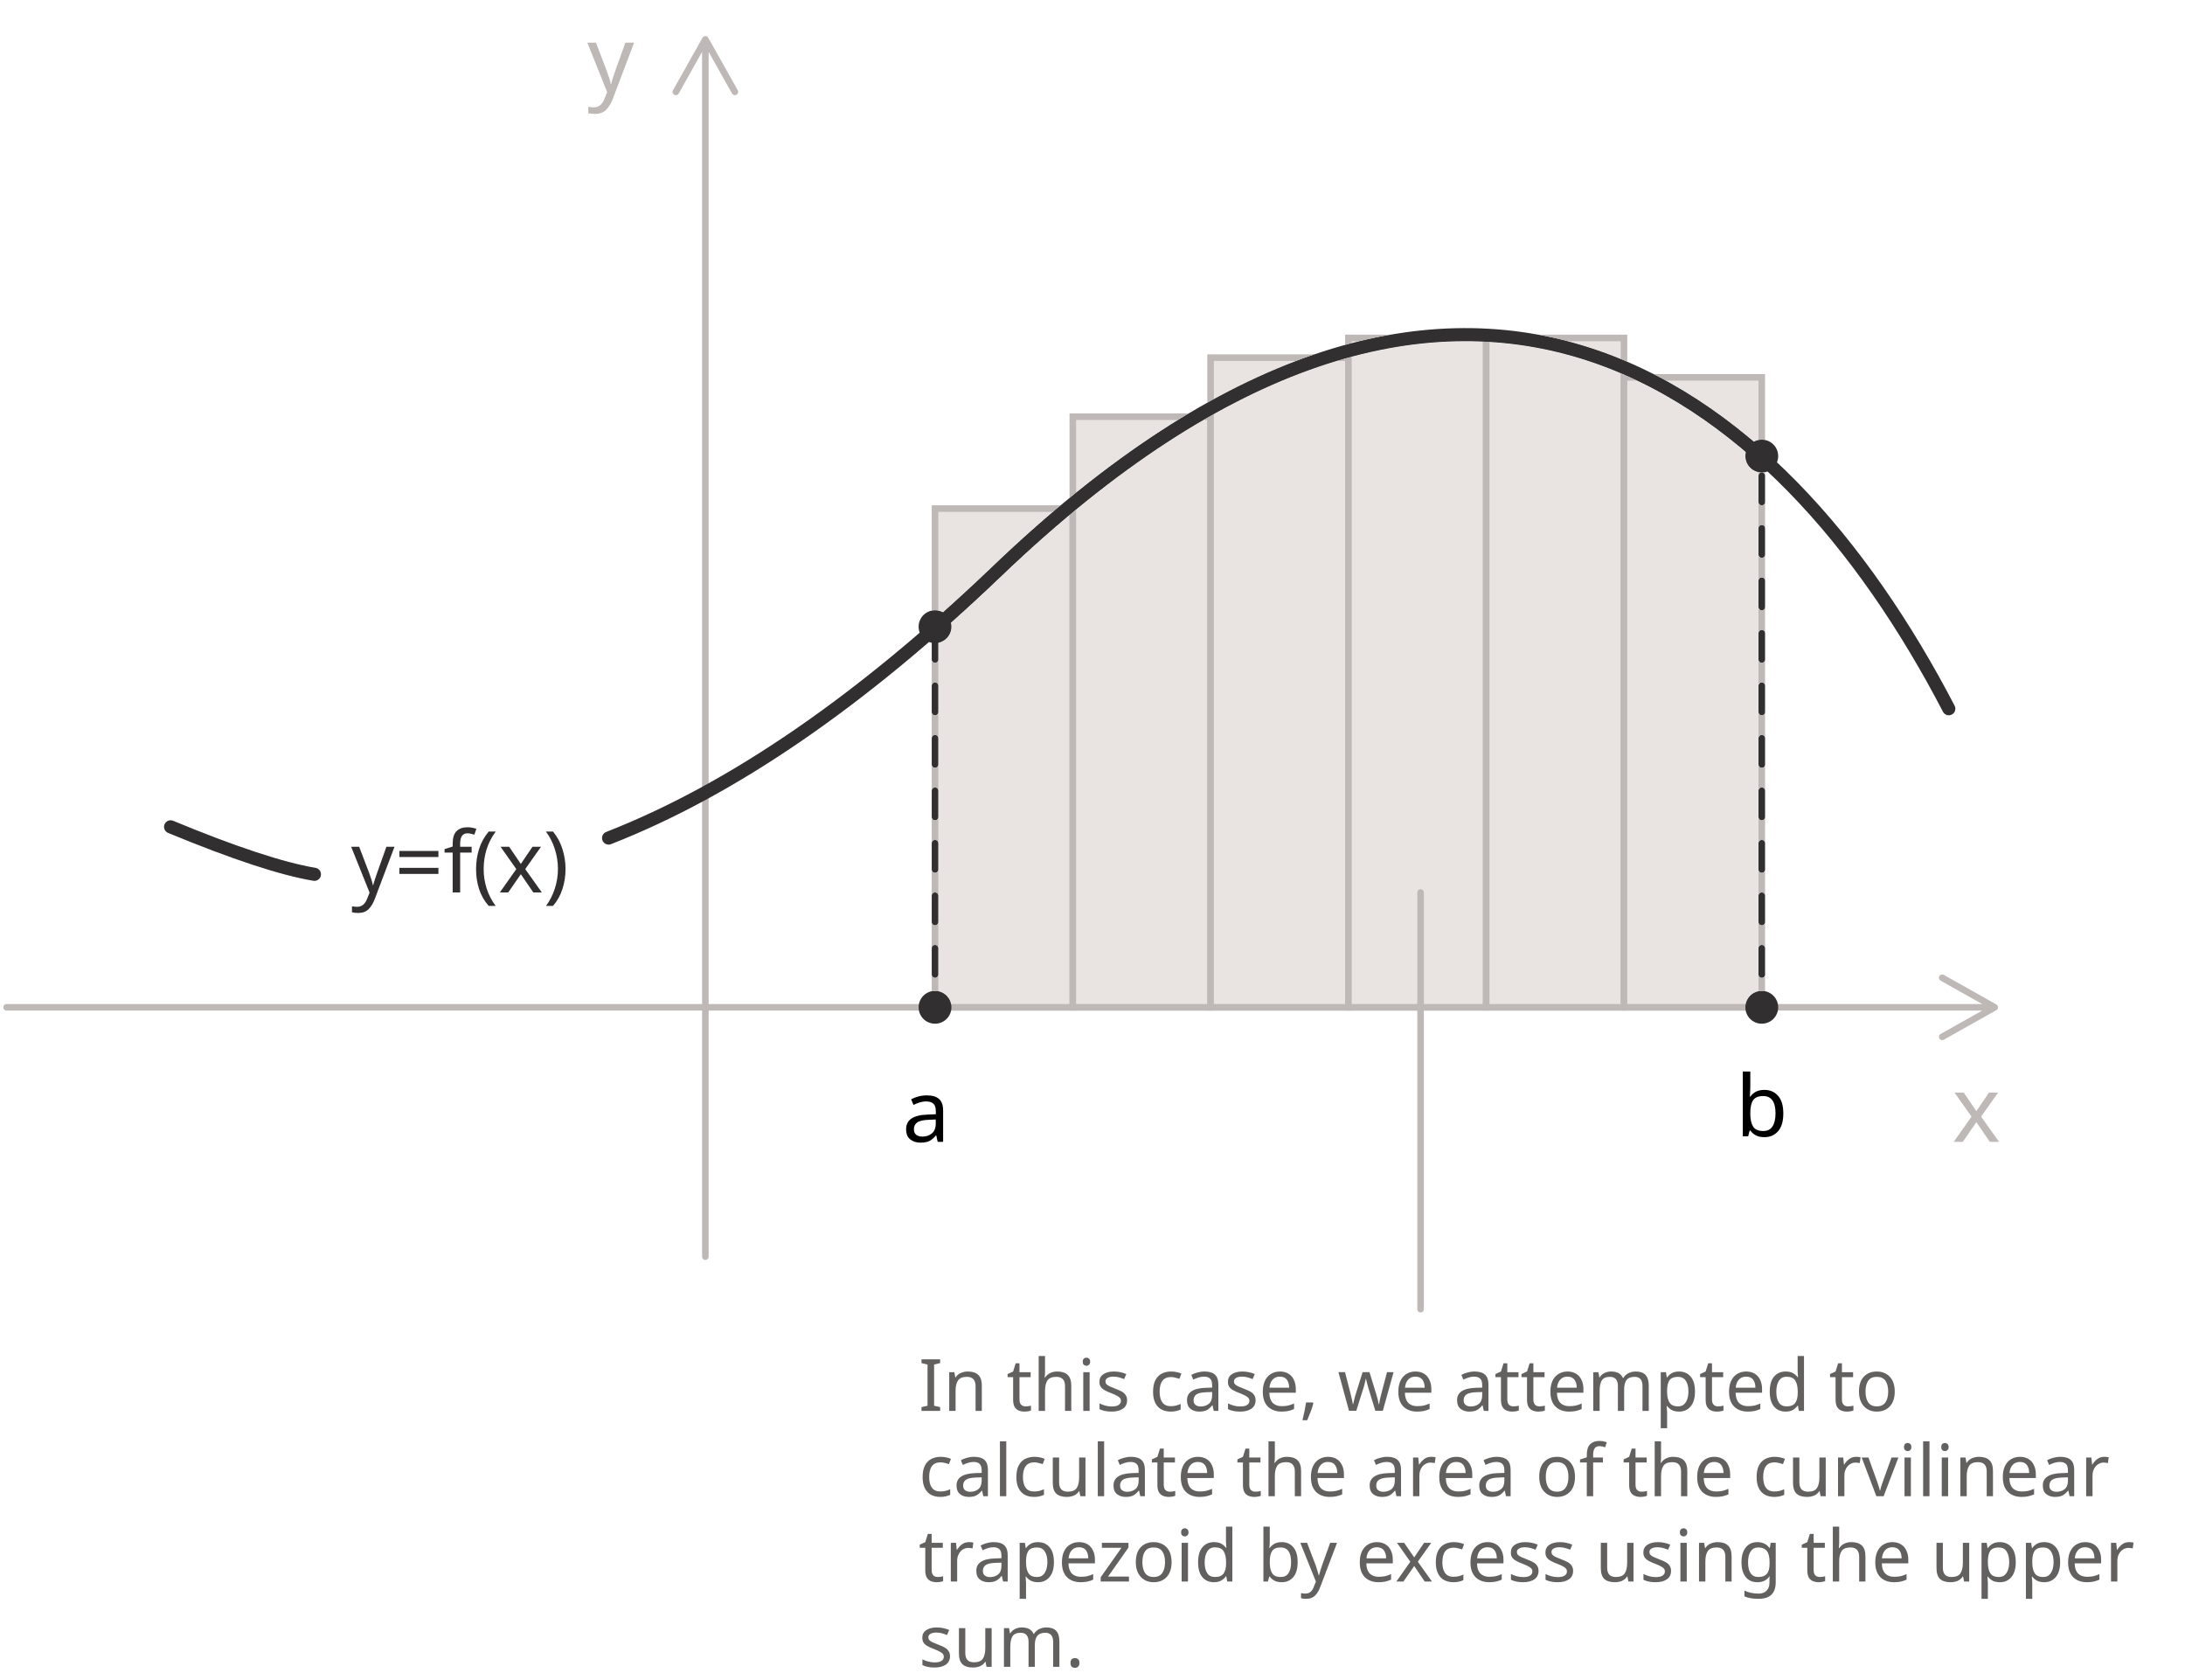
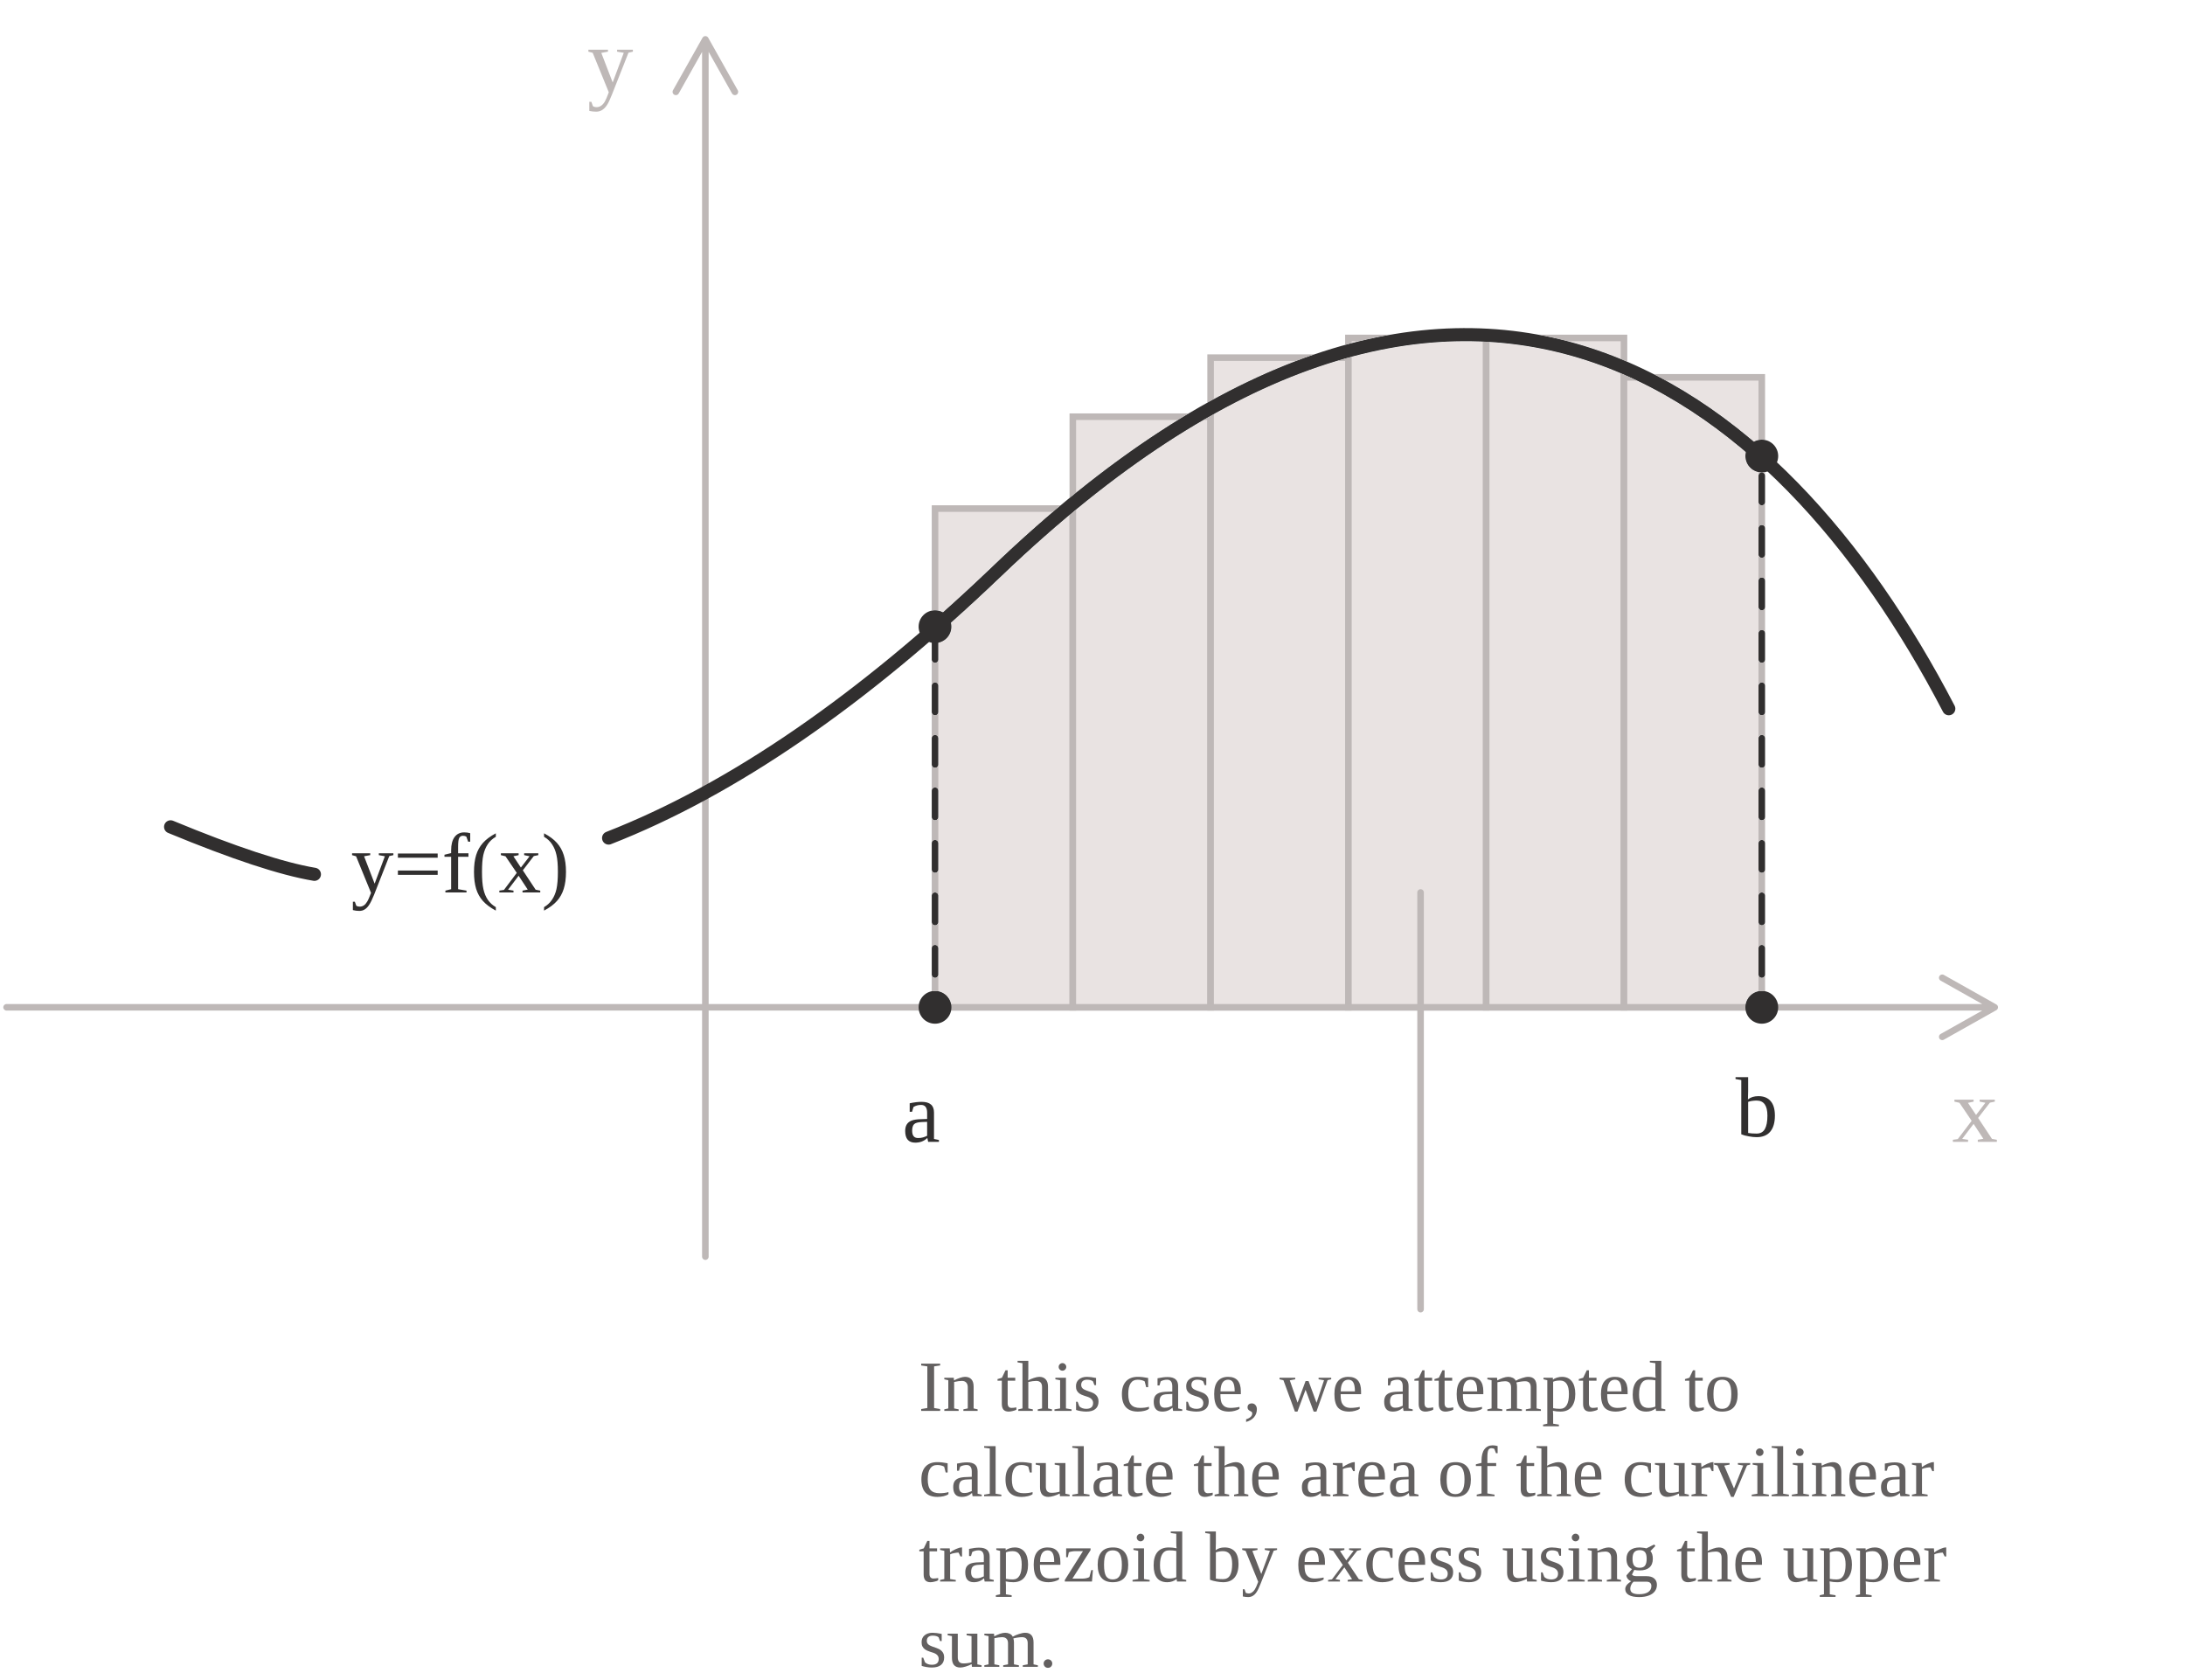
<svg xmlns="http://www.w3.org/2000/svg" width="333px" height="256px" viewBox="0 0 333 256" version="1.1">
-   <g id="NEW---Integrals" stroke="none" stroke-width="1" fill="none" fill-rule="evenodd">
-     <g id="definite-integrals-2-copy" transform="translate(-86, -150)">
-       <g id="Group" transform="translate(87, 150)">
-         <path id="Line-Copy" d="M106.882,5.677 L106.936,5.755 L111.436,13.755 C111.571,13.996 111.486,14.3 111.245,14.436 C111.031,14.556 110.767,14.502 110.615,14.32 L110.564,14.245 L106.999,7.906 L107,191.5 C107,191.776 106.776,192 106.5,192 C106.255,192 106.05,191.823 106.008,191.59 L106,191.5 L105.999,7.91 L102.436,14.245 C102.315,14.459 102.061,14.55 101.837,14.473 L101.755,14.436 C101.541,14.315 101.45,14.061 101.527,13.837 L101.564,13.755 L106.064,5.755 C106.239,5.443 106.665,5.417 106.882,5.677 Z" fill="#beb8b7" fill-rule="nonzero" />
-         <path id="Line-2-Copy" d="M295.163,148.527 L295.245,148.564 L303.245,153.064 C303.557,153.239 303.583,153.665 303.323,153.882 L303.245,153.936 L295.245,158.436 C295.004,158.571 294.7,158.486 294.564,158.245 C294.444,158.031 294.498,157.767 294.68,157.615 L294.755,157.564 L301.093,153.999 L295,154 L3.85379111e-16,154 C-0.276,154 -0.5,153.776 -0.5,153.5 C-0.5,153.255 -0.323,153.05 -0.09,153.008 L-3.85379111e-16,153 L295,153 L301.089,152.999 L294.755,149.436 C294.541,149.315 294.45,149.061 294.527,148.837 L294.564,148.755 C294.685,148.541 294.939,148.45 295.163,148.527 Z" fill="#beb8b7" fill-rule="nonzero" />
-         <text id="x-copy" font-family="Geist-Regular, Geist" font-size="14" font-weight="normal" fill="#beb8b7">
+   <g stroke="none" stroke-width="1" fill="none" fill-rule="evenodd">
+     <g transform="translate(-86, -150)">
+       <g transform="translate(87, 150)">
+         <path d="M106.882,5.677 L106.936,5.755 L111.436,13.755 C111.571,13.996 111.486,14.3 111.245,14.436 C111.031,14.556 110.767,14.502 110.615,14.32 L110.564,14.245 L106.999,7.906 L107,191.5 C107,191.776 106.776,192 106.5,192 C106.255,192 106.05,191.823 106.008,191.59 L106,191.5 L105.999,7.91 L102.436,14.245 C102.315,14.459 102.061,14.55 101.837,14.473 L101.755,14.436 C101.541,14.315 101.45,14.061 101.527,13.837 L101.564,13.755 L106.064,5.755 C106.239,5.443 106.665,5.417 106.882,5.677 Z" fill="#beb8b7" fill-rule="nonzero" />
+         <path d="M295.163,148.527 L295.245,148.564 L303.245,153.064 C303.557,153.239 303.583,153.665 303.323,153.882 L303.245,153.936 L295.245,158.436 C295.004,158.571 294.7,158.486 294.564,158.245 C294.444,158.031 294.498,157.767 294.68,157.615 L294.755,157.564 L301.093,153.999 L295,154 L3.85379111e-16,154 C-0.276,154 -0.5,153.776 -0.5,153.5 C-0.5,153.255 -0.323,153.05 -0.09,153.008 L-3.85379111e-16,153 L295,153 L301.089,152.999 L294.755,149.436 C294.541,149.315 294.45,149.061 294.527,148.837 L294.564,148.755 C294.685,148.541 294.939,148.45 295.163,148.527 Z" fill="#beb8b7" fill-rule="nonzero" />
+         <text font-size="14" font-weight="normal" fill="#beb8b7">
          <tspan x="296.5" y="174">x</tspan>
        </text>
-         <text id="y-copy" font-family="Geist-Regular, Geist" font-size="14" font-weight="normal" fill="#beb8b7">
+         <text font-size="14" font-weight="normal" fill="#beb8b7">
          <tspan x="88.5" y="14">y</tspan>
        </text>
-         <path d="M25,126 C34.627,129.986 41.932,132.396 46.916,133.233 M91.753,127.708 C110.587,120.348 130.336,106.778 151,87 C221,20 270,58 296,108" id="Shape-Copy" stroke="#312f2f" stroke-width="2" stroke-linecap="round" />
-         <text id="y=f(x)-copy" font-family="Geist-Regular, Geist" font-size="13" font-weight="normal" fill="#312f2f">
+         <path d="M25,126 C34.627,129.986 41.932,132.396 46.916,133.233 M91.753,127.708 C110.587,120.348 130.336,106.778 151,87 C221,20 270,58 296,108" stroke="#312f2f" stroke-width="2" stroke-linecap="round" />
+         <text font-size="13" font-weight="normal" fill="#312f2f">
          <tspan x="52.5" y="136">y=f(x)</tspan>
        </text>
-         <line x1="141.5" y1="96.5" x2="141.5" y2="153.5" id="Line-5-Copy" stroke="#312f2f" stroke-linecap="round" stroke-linejoin="round" stroke-dasharray="4" />
-         <line x1="267.5" y1="72.5" x2="267.5" y2="152.423" id="Line-5-Copy-2" stroke="#312f2f" stroke-linecap="round" stroke-linejoin="round" stroke-dasharray="4" />
-         <circle id="Oval-Copy" fill="#312f2f" cx="141.5" cy="153.5" r="2.5" />
-         <text id="a-copy" font-family="Geist-Regular, Geist" font-size="13" font-weight="normal" fill="#000000">
+         <line x1="141.5" y1="96.5" x2="141.5" y2="153.5" stroke="#312f2f" stroke-linecap="round" stroke-linejoin="round" stroke-dasharray="4" />
+         <line x1="267.5" y1="72.5" x2="267.5" y2="152.423" stroke="#312f2f" stroke-linecap="round" stroke-linejoin="round" stroke-dasharray="4" />
+         <circle fill="#312f2f" cx="141.5" cy="153.5" r="2.5" />
+         <text font-size="13" font-weight="normal" fill="#312f2f">
          <tspan x="136.5" y="174">a</tspan>
        </text>
-         <text id="b-copy" font-family="Geist-Regular, Geist" font-size="13" font-weight="normal" fill="#000000">
+         <text font-size="13" font-weight="normal" fill="#312f2f">
          <tspan x="263.5" y="173.165">b</tspan>
        </text>
-         <circle id="Oval-Copy-2" fill="#312f2f" cx="267.5" cy="153.5" r="2.5" />
-         <circle id="Oval-Copy-3" fill="#312f2f" cx="141.5" cy="95.5" r="2.5" />
-         <circle id="Oval-Copy-4" fill="#312f2f" cx="267.5" cy="69.5" r="2.5" />
-         <rect id="Rectangle-Copy" stroke="#beb8b7" fill="#e9e3e2" style="mix-blend-mode: darken;" x="141.5" y="77.5" width="21" height="76" />
-         <rect id="Rectangle-Copy-2" stroke="#beb8b7" fill="#e9e3e2" style="mix-blend-mode: darken;" x="162.5" y="63.5" width="21" height="90" />
-         <rect id="Rectangle-Copy-3" stroke="#beb8b7" fill="#e9e3e2" style="mix-blend-mode: darken;" x="183.5" y="54.5" width="21" height="99" />
-         <rect id="Rectangle-Copy-4" stroke="#beb8b7" fill="#e9e3e2" style="mix-blend-mode: darken;" x="204.5" y="51.5" width="21" height="102" />
-         <rect id="Rectangle-Copy-5" stroke="#beb8b7" fill="#e9e3e2" style="mix-blend-mode: darken;" x="225.5" y="51.5" width="21" height="102" />
-         <rect id="Rectangle-Copy-6" stroke="#beb8b7" fill="#e9e3e2" style="mix-blend-mode: darken;" x="246.5" y="57.5" width="21" height="96" />
-         <text id="In-this-case,-we-att" font-family="Geist-Regular, Geist" font-size="11" font-weight="normal" line-spacing="13" fill="#636060">
+         <circle fill="#312f2f" cx="267.5" cy="153.5" r="2.5" />
+         <circle fill="#312f2f" cx="141.5" cy="95.5" r="2.5" />
+         <circle fill="#312f2f" cx="267.5" cy="69.5" r="2.5" />
+         <rect stroke="#beb8b7" fill="#e9e3e2" style="mix-blend-mode: darken;" x="141.5" y="77.5" width="21" height="76" />
+         <rect stroke="#beb8b7" fill="#e9e3e2" style="mix-blend-mode: darken;" x="162.5" y="63.5" width="21" height="90" />
+         <rect stroke="#beb8b7" fill="#e9e3e2" style="mix-blend-mode: darken;" x="183.5" y="54.5" width="21" height="99" />
+         <rect stroke="#beb8b7" fill="#e9e3e2" style="mix-blend-mode: darken;" x="204.5" y="51.5" width="21" height="102" />
+         <rect stroke="#beb8b7" fill="#e9e3e2" style="mix-blend-mode: darken;" x="225.5" y="51.5" width="21" height="102" />
+         <rect stroke="#beb8b7" fill="#e9e3e2" style="mix-blend-mode: darken;" x="246.5" y="57.5" width="21" height="96" />
+         <text font-size="11" font-weight="normal" line-spacing="13" fill="#636060">
          <tspan x="139" y="215">In this case, we attempted to </tspan>
          <tspan x="139" y="228">calculate the area of the curvilinear </tspan>
          <tspan x="139" y="241">trapezoid by excess using the upper </tspan>
          <tspan x="139" y="254">sum. </tspan>
        </text>
-         <line x1="215.5" y1="136" x2="215.5" y2="199.5" id="Line-3-Copy" stroke="#beb8b7" stroke-linecap="round" stroke-linejoin="round" />
+         <line x1="215.5" y1="136" x2="215.5" y2="199.5" stroke="#beb8b7" stroke-linecap="round" stroke-linejoin="round" />
      </g>
    </g>
  </g>
</svg>
